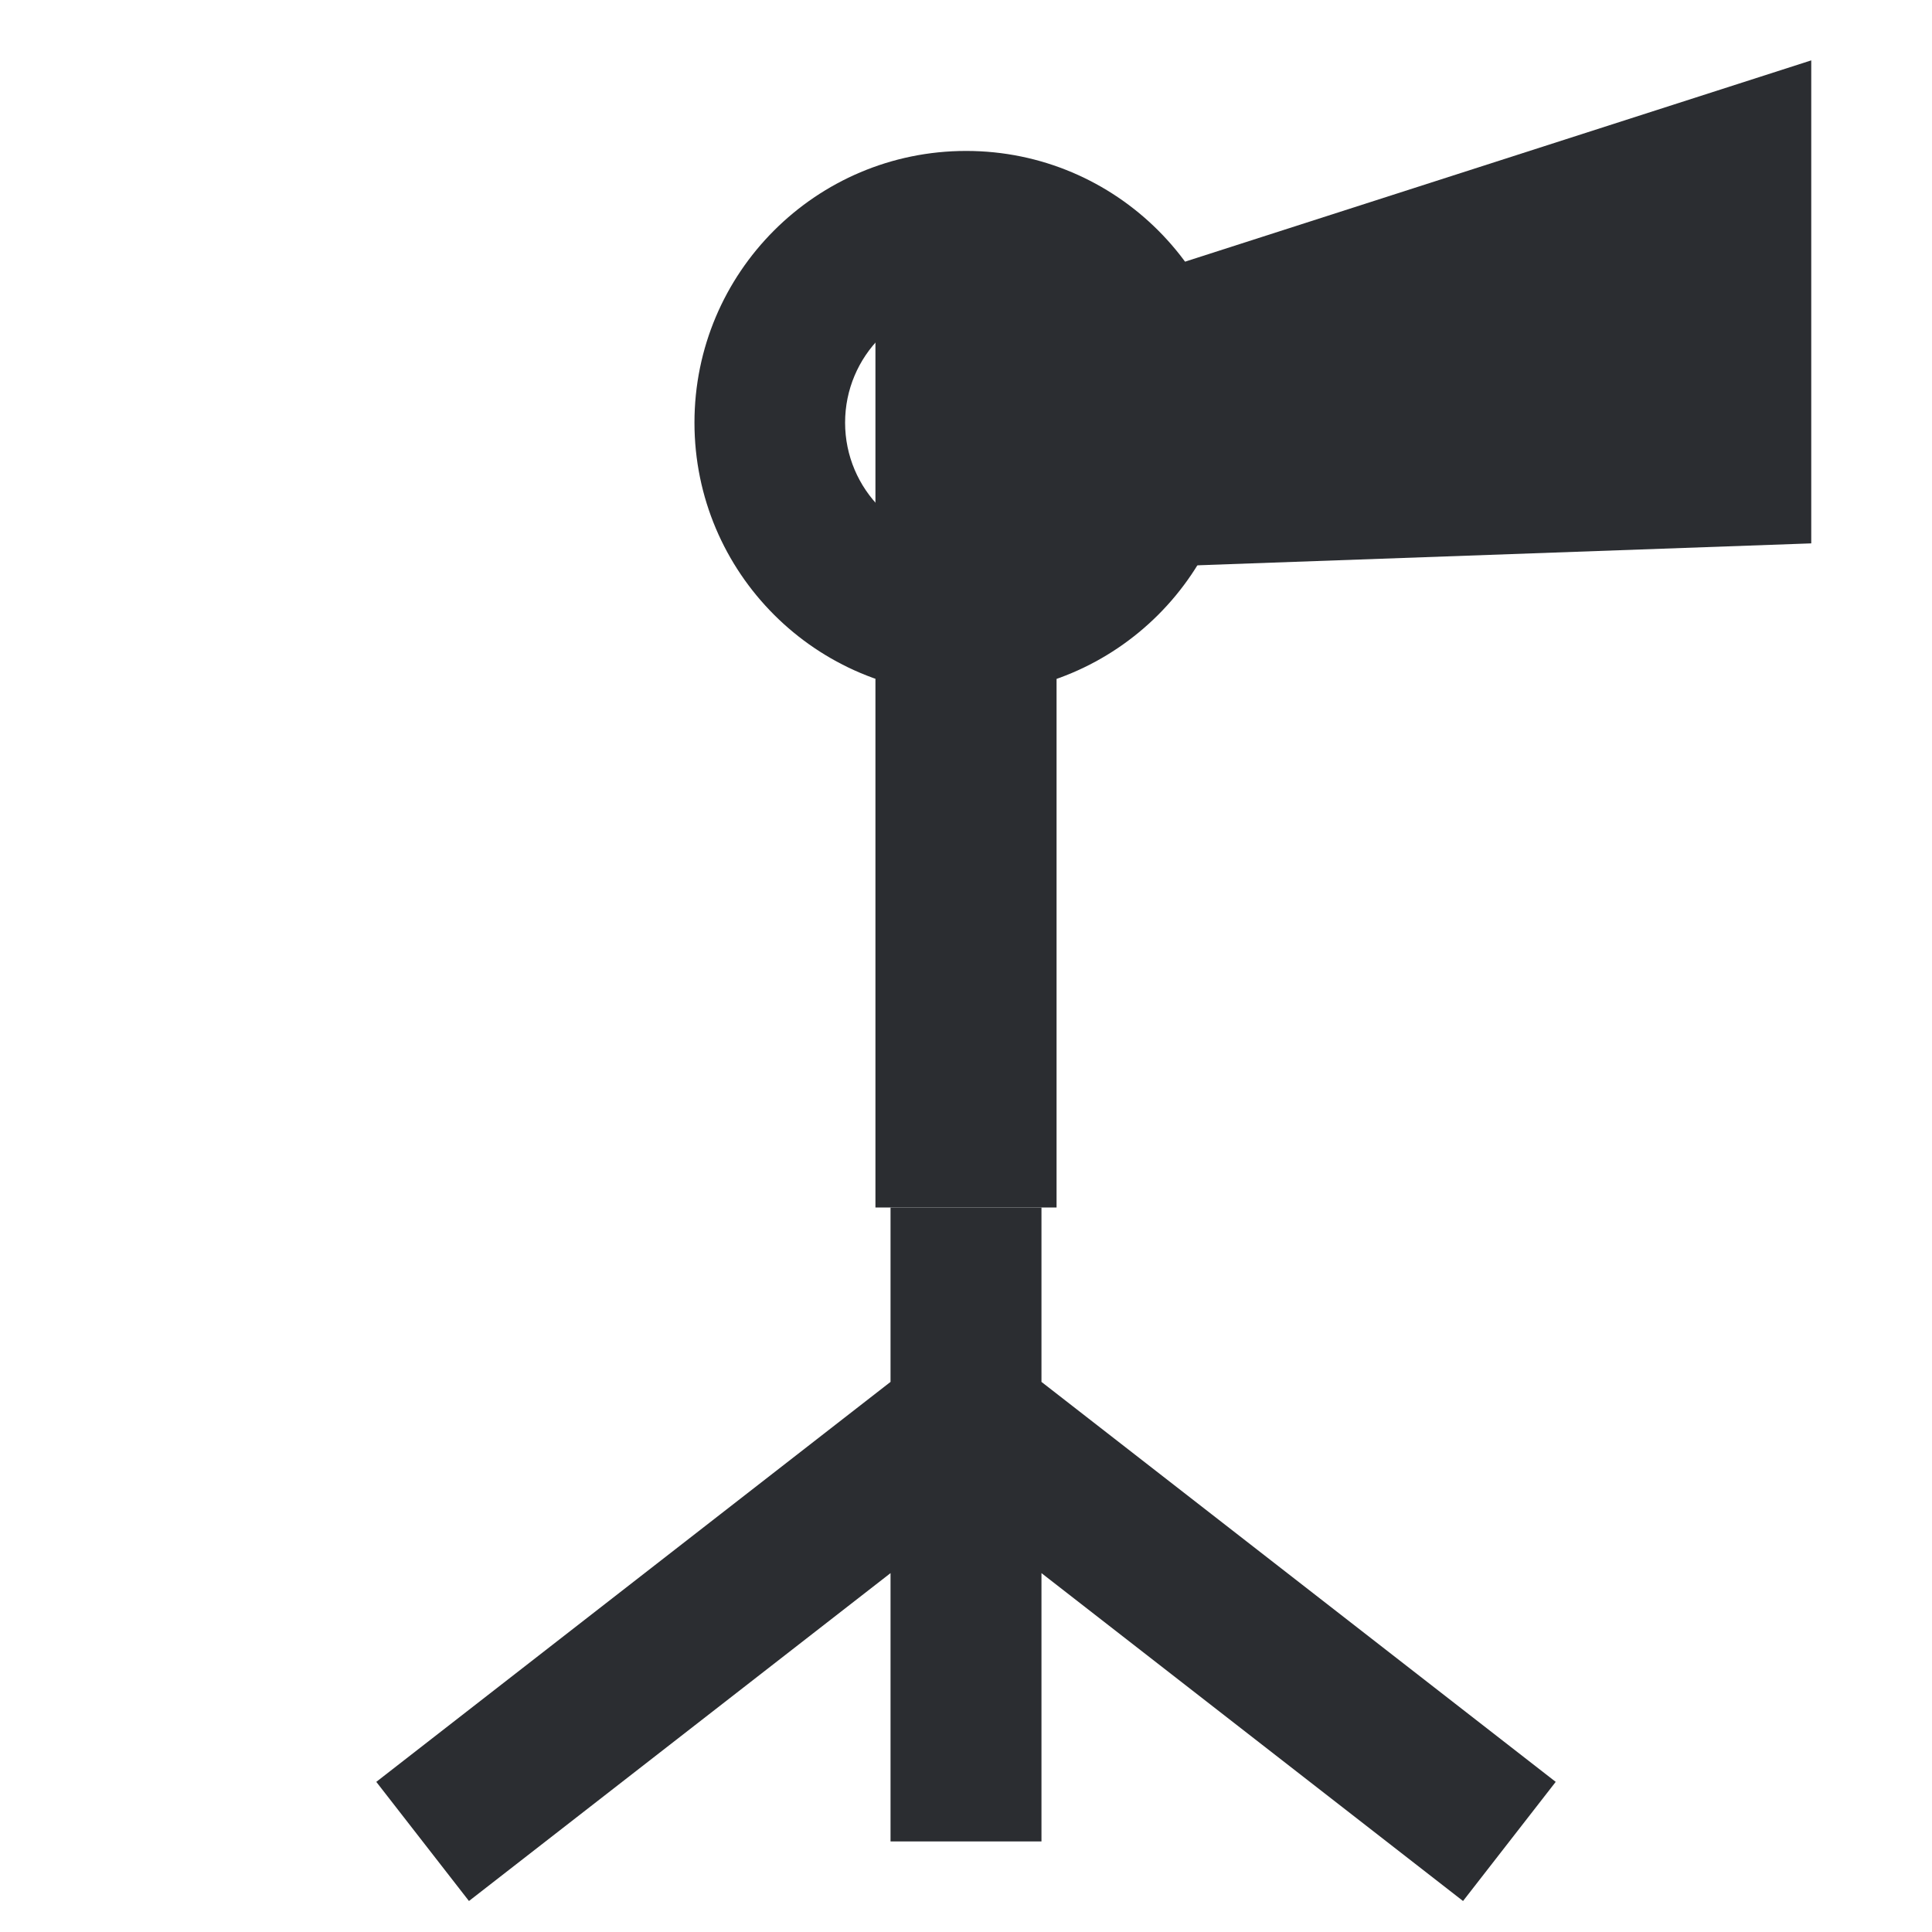
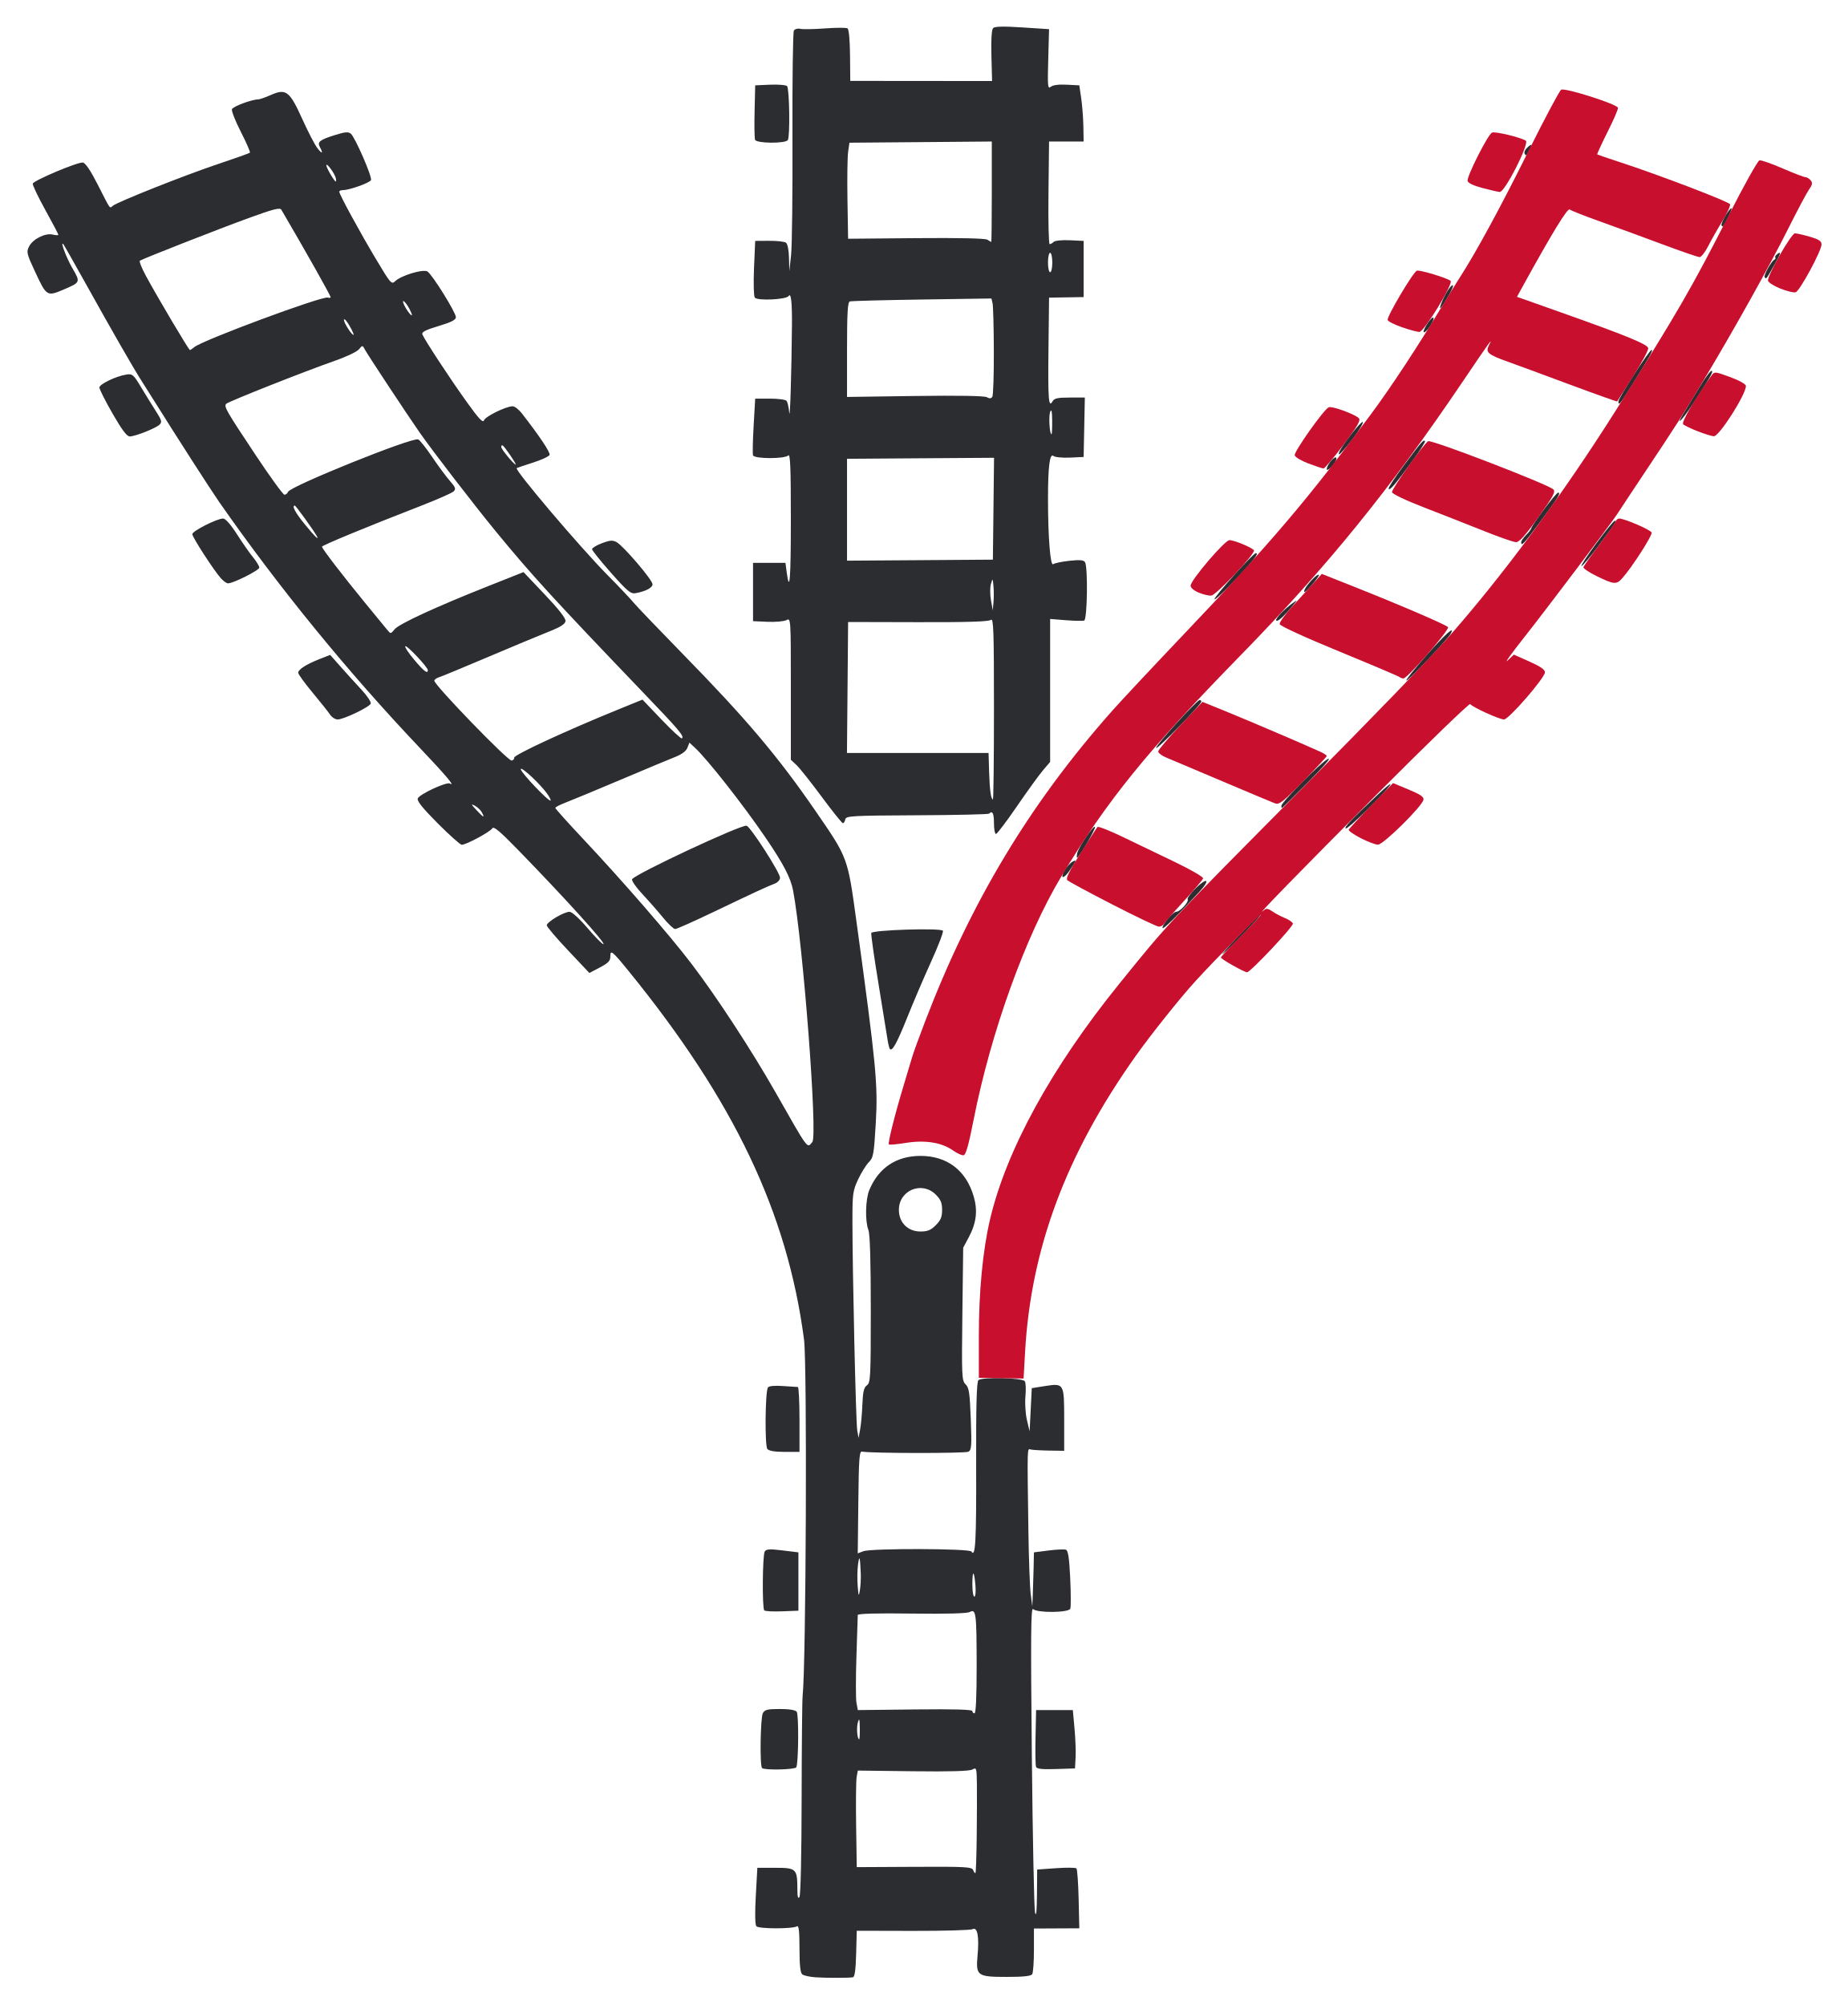
- <svg xmlns="http://www.w3.org/2000/svg" viewBox="0 0 64 64" width="64" height="64" role="img" aria-label="Yardmaster: a railway semaphore signal over switch points">
-   <g fill="#2B2D31" stroke="#2B2D31">
-     <rect x="29" y="8" width="6" height="32" stroke="none" />
-     <path d="M32 11 L60 2 L60 18 L32 19 Z" stroke="none" />
-     <path fill-rule="evenodd" stroke="none" d="M32 5a9 9 0 1 0 0.01 0ZM32 10a4 4 0 1 1-0.01 0Z" />
-     <path d="M32 40 V61 M32 47 L50 61 M32 47 L14 61" fill="none" stroke-width="5" stroke-linecap="butt" stroke-linejoin="miter" />
-   </g>
+ <svg xmlns="http://www.w3.org/2000/svg" viewBox="86 48 855 928" width="855" height="928" role="img" aria-label="Yardmaster logo: a railway switch with a black branch and a red branch">
+   <path fill="#2B2D31" fill-rule="evenodd" d="M463.53 963.19C460.79 963.01 457.98 962.40 457.28 961.81C456.38 961.07 456.00 957.46 456.00 949.82C456.00 942.07 455.68 939.08 454.89 939.57C452.86 940.83 437.09 940.81 436.04 939.55C435.43 938.81 435.33 933.51 435.78 925.43L436.50 912.50L444.87 912.50C454.51 912.50 454.99 912.96 455.02 922.32C455.03 925.98 455.31 927.06 455.98 926.00C456.54 925.12 456.96 906.43 456.99 880.50C457.03 856.30 457.23 834.92 457.45 833.00C459.04 818.72 459.59 679.31 458.10 668.00C450.37 609.25 425.77 557.56 376.94 497.46C369.38 488.16 368.42 487.39 368.46 490.66C368.49 492.70 367.54 493.71 363.63 495.77L358.76 498.34L348.93 487.92C343.52 482.19 339.07 476.96 339.05 476.29C338.99 474.77 347.03 469.99 349.59 470.02C350.71 470.04 354.12 473.12 357.87 477.52C361.38 481.64 364.69 485.00 365.24 485.00C366.78 485.00 347.28 463.46 325.61 441.22C317.14 432.52 314.43 430.27 313.79 431.41C312.90 433.00 301.76 439.00 299.70 439.00C299.02 439.00 294.02 434.54 288.59 429.09C281.59 422.06 278.90 418.71 279.34 417.56C280.09 415.61 292.75 409.73 294.22 410.64C296.97 412.34 292.31 406.82 280.37 394.24C246.75 358.80 215.07 319.97 187.43 280.33C183.72 275.01 166.90 248.85 158.10 234.72C156.12 231.54 153.14 226.81 151.47 224.22C147.70 218.34 138.20 201.78 125.52 179.00C120.16 169.38 115.56 161.28 115.30 161.00C113.69 159.28 116.78 167.47 119.53 172.19C123.27 178.61 123.24 178.68 115.63 181.94C107.82 185.29 107.55 185.14 102.53 174.40C98.31 165.38 98.13 164.64 99.48 162.04C101.27 158.58 107.02 155.72 110.46 156.58C111.86 156.93 113.00 156.96 113.00 156.65C113.00 156.34 110.26 151.13 106.91 145.07C103.56 139.01 100.98 133.57 101.17 132.98C101.67 131.48 122.08 122.89 124.34 123.23C125.54 123.41 127.91 126.92 131.26 133.50C137.33 145.45 136.67 144.52 138.23 143.24C140.42 141.43 171.71 129.01 186.78 123.97C194.70 121.32 201.40 118.94 201.66 118.67C201.93 118.40 200.05 114.08 197.48 109.06C194.91 104.05 193.05 99.31 193.35 98.53C193.84 97.25 202.60 94.00 205.55 94.00C206.21 94.00 208.83 93.08 211.38 91.95C218.38 88.85 220.04 90.14 225.95 103.21C228.61 109.10 231.74 115.12 232.90 116.59C235.11 119.41 235.68 119.13 234.02 116.04C232.75 113.66 233.97 112.70 241.20 110.45C245.72 109.04 247.20 108.92 248.36 109.88C250.33 111.52 258.29 129.80 257.70 131.34C257.22 132.59 247.67 136.00 244.66 136.00C243.75 136.00 243.01 136.34 243.02 136.75C243.05 138.02 252.25 154.92 259.87 167.71C266.70 179.17 267.22 179.78 268.83 178.19C271.54 175.52 281.84 172.41 283.83 173.66C286.04 175.04 297.00 192.66 296.99 194.81C296.99 196.05 294.86 197.14 288.95 198.91C283.01 200.69 281.05 201.69 281.45 202.73C282.38 205.15 294.08 222.98 301.91 233.91C307.62 241.88 309.51 243.90 309.98 242.55C310.61 240.76 320.05 236.11 323.21 236.04C324.15 236.02 326.05 237.46 327.45 239.25C335.70 249.85 340.77 257.43 340.34 258.55C340.07 259.25 336.62 260.85 332.68 262.11C328.73 263.37 325.33 264.51 325.13 264.65C323.98 265.44 354.70 301.60 367.45 314.47C372.37 319.44 377.63 324.99 379.14 326.82C380.65 328.64 390.89 339.33 401.88 350.58C431.29 380.65 445.89 397.91 463.36 423.27C478.49 445.25 478.25 444.60 482.36 474.50C491.45 540.69 492.35 550.02 491.32 567.56C490.46 582.30 490.19 583.81 488.09 585.91C486.83 587.17 484.60 590.75 483.15 593.85C480.69 599.09 480.50 600.48 480.50 613.00C480.51 637.16 482.09 706.41 482.72 710.00L483.33 713.50L484.08 709.50C484.49 707.30 484.95 702.12 485.11 698.00C485.34 692.15 485.79 690.21 487.20 689.19C488.87 687.98 489.00 685.48 489.00 654.01C489.00 631.75 488.62 619.16 487.90 617.32C486.29 613.19 486.52 603.06 488.33 598.75C492.63 588.48 500.86 583.00 512.00 583.00C524.33 583.00 533.11 589.70 536.63 601.78C538.55 608.41 537.87 614.05 534.33 620.68L531.76 625.50L531.38 656.22C531.03 685.14 531.12 687.04 532.87 688.72C534.46 690.24 534.81 692.60 535.27 704.76C535.75 717.37 535.62 719.13 534.16 719.92C532.63 720.73 488.42 720.68 485.00 719.86C483.70 719.55 483.46 722.73 483.23 743.23L482.96 766.96L485.55 765.98C489.25 764.57 534.69 764.69 535.57 766.11C537.44 769.14 537.86 761.65 537.76 726.28C537.68 698.85 537.98 687.62 538.79 686.81C540.36 685.24 559.14 685.66 560.27 687.29C560.73 687.96 560.86 691.09 560.57 694.26C560.27 697.44 560.58 702.39 561.26 705.26L562.50 710.50L563.00 700.50L563.50 690.50L569.36 689.57C578.49 688.13 578.50 688.15 578.50 705.11L578.50 719.50L571.50 719.39C567.65 719.33 563.83 719.11 563.00 718.89C561.33 718.45 561.38 716.50 561.94 756.76C562.12 769.55 562.60 782.60 563.00 785.76L563.74 791.50L563.96 786.50C564.08 783.75 564.25 778.12 564.34 774.00L564.50 766.50L571.23 765.64C574.93 765.16 578.57 765.01 579.32 765.29C580.33 765.68 580.84 769.14 581.29 778.48C581.61 785.44 581.64 791.78 581.33 792.57C580.61 794.45 566.02 794.60 564.12 792.75C563.08 791.73 562.97 804.48 563.53 860.68C563.91 898.72 564.58 931.35 565.01 933.18C565.55 935.46 565.83 932.88 565.90 924.90L566.00 913.30L574.73 912.68C579.54 912.34 583.78 912.39 584.17 912.78C584.56 913.18 585.02 919.58 585.19 927.00L585.50 940.50L575.00 940.55L564.50 940.60L564.50 950.55C564.50 956.02 564.14 961.06 563.69 961.75C563.13 962.62 559.61 963.00 552.01 963.00C538.25 963.00 537.56 962.50 538.41 953.11C539.21 944.33 538.35 939.75 536.14 940.90C535.24 941.37 522.80 941.73 508.50 941.70L482.50 941.64L482.22 952.32C482.02 959.76 481.56 963.05 480.72 963.18C478.48 963.50 468.56 963.50 463.53 963.19ZM538.02 898.00C538.12 888.92 538.16 878.00 538.10 873.71C538.00 866.19 537.93 865.97 535.95 867.03C534.57 867.77 525.58 868.02 508.45 867.81L482.99 867.50L482.45 870.50C482.16 872.15 482.05 882.21 482.21 892.84L482.50 912.19L509.13 912.05C533.25 911.93 535.81 912.07 536.40 913.60C536.76 914.53 537.22 915.11 537.44 914.89C537.65 914.68 537.92 907.08 538.02 898.00ZM438.67 866.33C437.58 865.25 437.91 843.04 439.04 840.93C439.90 839.31 441.17 839.00 446.91 839.00C451.21 839.00 454.11 839.47 454.71 840.25C455.73 841.58 455.55 864.31 454.50 866.00C453.82 867.10 439.73 867.40 438.67 866.33ZM565.47 865.79C565.20 865.08 565.09 858.87 565.24 852.00L565.50 839.50L574.00 839.50L582.50 839.50L583.28 848.00C583.71 852.67 583.94 858.75 583.78 861.50L583.50 866.50L574.73 866.79C568.28 867.00 565.84 866.74 565.47 865.79ZM483.91 847.75C483.84 843.52 483.67 843.01 483.03 845.14C482.30 847.55 482.71 853.00 483.62 853.00C483.83 853.00 483.96 850.64 483.91 847.75ZM537.99 819.25C537.97 794.54 537.72 792.54 534.81 794.10C533.54 794.78 524.08 795.04 507.92 794.83C491.77 794.61 482.99 794.85 482.97 795.50C482.96 796.05 482.67 804.68 482.35 814.67C482.02 824.66 482.03 834.34 482.37 836.17L483.00 839.50L509.50 839.20C527.48 839.00 536.00 839.24 536.00 839.95C536.00 840.53 536.45 841.00 537.00 841.00C537.64 841.00 538.00 833.09 537.99 819.25ZM439.71 793.37C438.68 792.35 438.87 767.75 439.92 766.10C440.63 764.97 442.21 764.87 448.15 765.60L455.50 766.50L455.50 780.00L455.50 793.50L447.96 793.79C443.81 793.95 440.09 793.76 439.71 793.37ZM484.37 776.50C484.04 768.55 483.74 767.46 483.10 772.00C482.76 774.48 482.68 778.98 482.93 782.00C483.34 786.99 483.43 787.18 483.95 784.00C484.27 782.08 484.45 778.70 484.37 776.50ZM537.43 781.84C536.84 774.74 536.00 774.45 536.00 781.33C536.00 784.45 536.42 787.00 536.93 787.00C537.44 787.00 537.67 784.68 537.43 781.84ZM441.12 718.64C439.90 717.17 440.12 692.22 441.38 690.20C441.82 689.49 444.34 689.24 448.28 689.51C451.70 689.75 454.84 689.95 455.25 689.97C455.66 689.99 456.00 696.75 456.00 705.00L456.00 720.00L449.12 720.00C444.55 720.00 441.87 719.55 441.12 718.64ZM519.08 615.08C521.37 612.78 522.00 611.26 522.00 608.00C522.00 604.74 521.37 603.22 519.08 600.92C512.64 594.48 502.00 598.89 502.00 608.00C502.00 613.85 506.15 618.00 512.00 618.00C515.26 618.00 516.78 617.37 519.08 615.08ZM461.95 576.55C464.47 573.53 457.62 484.26 453.03 460.13C451.91 454.25 448.53 447.77 440.16 435.50C429.91 420.45 413.48 399.55 407.63 394.10L405.06 391.71L404.13 394.10C403.52 395.66 401.50 397.17 398.35 398.40C395.68 399.45 384.27 404.21 373.00 408.99C361.73 413.76 350.36 418.48 347.75 419.47C345.14 420.46 343.00 421.57 343.00 421.93C343.00 422.30 348.69 428.65 355.65 436.05C373.98 455.55 395.88 480.77 405.96 494.00C417.66 509.36 433.71 533.91 444.86 553.50C460.46 580.92 459.46 579.57 461.95 576.55ZM497.73 533.35C497.46 532.88 496.96 530.70 496.64 528.50C496.31 526.30 494.43 514.69 492.46 502.70C490.48 490.70 489.03 480.41 489.23 479.82C489.69 478.42 521.53 477.42 522.37 478.79C522.70 479.33 520.24 485.78 516.90 493.13C513.56 500.48 508.58 512.12 505.83 519.00C500.95 531.18 498.76 535.07 497.73 533.35ZM659.00 481.41C664.23 475.96 668.95 471.33 669.50 471.12C670.84 470.61 655.17 486.99 652.00 489.41C650.62 490.46 653.77 486.86 659.00 481.41ZM624.00 477.47C624.00 475.68 628.88 470.00 630.41 470.00C632.12 470.00 636.34 465.36 635.65 464.24C635.34 463.74 637.04 461.41 639.43 459.07C644.75 453.85 646.26 455.07 641.24 460.55C630.69 472.07 624.00 478.64 624.00 477.47ZM392.89 472.75C390.53 469.86 386.19 464.92 383.24 461.76C380.29 458.60 378.17 455.53 378.54 454.94C380.08 452.45 428.92 429.61 431.49 430.18C433.30 430.58 446.99 451.86 447.00 454.27C447.00 455.25 445.87 456.48 444.50 457.00C440.88 458.38 435.60 460.82 416.61 469.91C407.33 474.36 399.16 478.00 398.46 478.00C397.76 478.00 395.25 475.64 392.89 472.75ZM578.69 450.91C579.69 449.21 581.34 447.37 582.37 446.81C584.44 445.70 584.24 446.23 580.77 451.25C578.16 455.02 576.46 454.74 578.69 450.91ZM584.50 443.01C585.03 440.24 592.32 429.45 592.76 430.78C593.08 431.74 585.35 445.00 584.47 445.00C584.27 445.00 584.29 444.10 584.50 443.01ZM546.00 429.00C546.00 424.42 545.29 423.04 543.74 424.59C543.41 424.92 528.38 425.26 510.34 425.34C479.96 425.49 477.50 425.63 477.19 427.25C477.00 428.21 476.51 429.00 476.08 429.00C475.65 429.00 471.23 423.49 466.25 416.75C461.27 410.01 456.03 403.41 454.60 402.08L452.00 399.65L452.00 366.79C452.00 334.14 451.99 333.94 449.98 335.01C448.87 335.60 444.93 335.96 441.23 335.80L434.50 335.50L434.50 322.00L434.50 308.50L442.00 308.50L449.50 308.50L450.06 312.73C451.46 323.15 452.00 316.18 452.00 287.97C452.00 264.35 451.73 257.87 450.80 258.80C449.14 260.46 435.09 260.42 434.50 258.75C434.25 258.06 434.38 251.88 434.78 245.00L435.50 232.50L442.33 232.50C446.09 232.50 449.55 232.96 450.01 233.52C450.48 234.08 451.04 236.56 451.26 239.02C451.62 243.10 452.31 220.68 452.51 198.54C452.61 188.09 452.07 183.27 451.01 184.99C449.96 186.68 436.47 187.32 435.31 185.73C434.82 185.05 434.66 178.88 434.96 172.00L435.50 159.50L442.00 159.46C445.57 159.44 449.06 159.83 449.75 160.33C450.48 160.87 451.06 163.78 451.15 167.37L451.29 173.50L452.11 166.00C452.56 161.88 452.85 137.12 452.75 110.99C452.66 84.86 452.95 62.88 453.40 62.16C453.86 61.42 455.17 61.06 456.36 61.34C457.54 61.62 462.69 61.53 467.81 61.15C472.93 60.77 477.61 60.76 478.20 61.12C478.86 61.53 479.32 66.37 479.39 73.61L479.50 85.44L512.31 85.47L545.13 85.50L544.82 73.79C544.63 66.22 544.91 61.69 545.62 60.98C546.39 60.21 550.44 60.13 559.11 60.69L571.50 61.50L571.12 75.48C570.77 88.02 570.90 89.33 572.28 88.18C573.26 87.37 575.97 87.01 579.67 87.20L585.50 87.50L586.38 93.50C586.86 96.80 587.31 102.65 587.38 106.50L587.50 113.50L579.50 113.50L571.50 113.50L571.23 137.25C571.08 150.31 571.33 161.00 571.78 161.00C572.23 161.00 573.07 160.53 573.65 159.95C574.24 159.36 577.53 159.03 581.10 159.20L587.50 159.50L587.50 172.50L587.50 185.50L579.50 185.63L571.50 185.76L571.23 209.11C570.96 232.96 571.27 237.04 573.12 233.75C573.91 232.34 575.47 232.00 581.08 232.00L588.06 232.00L587.78 245.75L587.50 259.50L581.16 259.80C577.68 259.96 574.25 259.62 573.55 259.04C571.81 257.60 571.00 263.94 571.01 278.89C571.01 296.57 572.09 310.16 573.40 309.13C574.01 308.65 577.38 307.95 580.90 307.56C585.71 307.04 587.51 307.19 588.13 308.18C589.55 310.41 589.20 334.72 587.75 335.22C587.06 335.45 583.24 335.38 579.25 335.06L572.00 334.48L572.00 367.56L572.00 400.64L568.66 404.57C566.83 406.73 561.39 414.24 556.59 421.25C551.78 428.26 547.44 434.00 546.93 434.00C546.42 434.00 546.00 431.75 546.00 429.00ZM708.78 431.45C708.12 430.79 711.02 427.73 723.43 415.99C727.79 411.87 730.41 409.85 729.25 411.50C726.12 415.96 709.49 432.16 708.78 431.45ZM309.01 424.02C308.43 422.94 306.95 421.53 305.73 420.89C303.87 419.93 303.99 420.26 306.44 422.87C309.84 426.50 310.49 426.79 309.01 424.02ZM679.00 420.99C679.00 419.34 697.24 400.93 700.50 399.30C702.36 398.37 698.94 402.41 691.52 409.90C684.92 416.55 679.41 422.00 679.27 422.00C679.12 422.00 679.00 421.54 679.00 420.99ZM339.19 415.31C335.82 410.65 327.00 402.47 327.00 404.01C327.00 405.51 340.08 419.26 340.80 418.53C341.03 418.30 340.30 416.85 339.19 415.31ZM546.00 375.88C546.00 340.12 545.79 333.93 544.62 334.90C543.63 335.72 533.87 336.03 510.87 335.97L478.50 335.89L478.24 366.20L477.97 396.50L510.74 396.50L543.50 396.50L543.75 405.00C544.00 413.50 544.61 418.00 545.52 418.00C545.78 418.00 546.00 399.04 546.00 375.88ZM324.00 398.64C324.00 397.31 348.12 386.14 371.92 376.46L383.34 371.81L392.17 381.07C397.03 386.16 401.27 390.06 401.60 389.74C402.67 388.66 400.58 386.19 383.42 368.28C342.02 325.07 331.89 313.98 315.41 293.90C305.35 281.64 286.02 256.53 280.08 248.00C274.58 240.10 256.24 212.33 255.04 210.09C253.76 207.69 253.74 207.69 252.13 209.67C251.23 210.78 246.22 213.16 241.00 214.98C227.53 219.66 191.79 233.81 190.72 234.88C189.50 236.10 190.57 237.98 204.50 258.91C211.10 268.84 217.01 276.97 217.64 276.98C218.27 276.99 219.02 276.39 219.30 275.65C220.31 273.04 276.72 250.30 279.53 251.37C280.26 251.65 283.16 255.28 285.96 259.44C288.77 263.60 292.47 268.60 294.19 270.56C296.85 273.60 297.10 274.31 295.91 275.46C295.13 276.20 288.20 279.25 280.50 282.24C255.76 291.84 235.00 300.42 235.00 301.04C235.00 301.89 244.69 314.51 254.91 326.97C259.64 332.72 264.24 338.34 265.15 339.45C266.80 341.47 266.80 341.47 268.65 339.24C270.75 336.72 287.75 328.88 311.89 319.30L328.28 312.79L338.11 323.15C344.51 329.88 347.87 334.18 347.72 335.44C347.56 336.85 345.45 338.19 340.00 340.35C335.88 341.98 323.27 347.24 312.00 352.02C300.73 356.81 290.49 361.05 289.25 361.43C288.01 361.82 287.00 362.55 287.00 363.06C287.00 365.07 320.79 400.00 322.73 400.00C323.43 400.00 324.00 399.39 324.00 398.64ZM621.03 394.18C621.00 392.77 639.93 372.00 641.24 372.00C641.66 372.00 641.98 372.34 641.96 372.75C641.90 374.17 621.06 395.50 621.03 394.18ZM238.75 378.75C237.93 377.51 234.28 372.92 230.63 368.53C226.98 364.15 224.00 360.04 224.00 359.40C224.00 357.87 227.73 355.47 233.87 353.05L238.80 351.11L243.65 356.59C246.32 359.61 250.65 364.39 253.29 367.22C255.92 370.05 257.85 372.95 257.58 373.66C256.95 375.29 245.03 381.00 242.27 381.00C241.15 381.00 239.56 379.99 238.75 378.75ZM745.72 351.82C754.76 341.55 759.73 337.09 757.32 341.40C755.78 344.14 737.93 363.00 736.87 363.00C736.32 363.00 740.31 357.97 745.72 351.82ZM284.00 358.19C284.00 356.82 274.25 346.46 273.58 347.11C273.23 347.45 275.08 350.26 277.69 353.36C282.14 358.66 284.00 360.08 284.00 358.19ZM676.62 335.20C676.10 334.35 680.29 329.98 684.50 326.97C686.50 325.54 686.50 325.54 684.52 328.02C680.59 332.94 677.15 336.06 676.62 335.20ZM545.77 319.25C545.43 315.58 545.41 315.56 544.60 318.26C544.15 319.78 544.15 323.16 544.61 325.76L545.44 330.50L545.78 326.75C545.97 324.69 545.96 321.31 545.77 319.25ZM648.05 325.36C647.99 324.04 665.98 304.00 667.22 304.00C668.82 304.00 666.08 307.51 657.09 317.00C652.14 322.23 648.07 325.99 648.05 325.36ZM368.75 313.10C363.94 307.66 360.00 302.74 360.00 302.18C360.00 301.62 362.04 300.39 364.54 299.43C368.23 298.02 369.49 297.93 371.33 298.91C374.45 300.58 388.00 316.44 388.00 318.43C388.00 320.05 384.68 321.77 380.00 322.57C377.88 322.94 376.18 321.50 368.75 313.10ZM689.63 321.32C690.19 319.15 695.65 313.30 696.39 314.07C696.61 314.31 695.06 316.51 692.94 318.97C690.34 321.96 689.26 322.73 689.63 321.32ZM188.31 315.75C185.06 312.18 175.00 296.65 175.00 295.22C175.00 293.79 186.44 288.00 189.26 288.00C190.34 288.00 192.78 290.76 195.65 295.25C198.20 299.24 201.57 304.07 203.14 305.98C204.71 307.89 206.00 310.02 206.00 310.72C206.00 311.94 193.96 318.00 191.54 318.00C190.88 318.00 189.43 316.99 188.31 315.75ZM824.58 299.75C828.73 294.11 832.60 289.33 833.18 289.13C834.62 288.62 833.74 289.98 825.63 300.82C821.86 305.87 818.38 310.00 817.90 310.00C817.43 310.00 820.43 305.39 824.58 299.75ZM545.77 283.46L546.04 259.88L512.02 260.11L478.00 260.35L478.00 283.92L478.00 307.50L511.75 307.27L545.50 307.03L545.77 283.46ZM790.00 298.95C790.00 298.38 791.01 296.90 792.25 295.66C793.49 294.42 794.56 293.05 794.63 292.62C794.91 291.00 806.15 276.00 807.09 276.00C808.54 276.00 806.97 278.56 798.52 289.91C791.13 299.83 790.00 301.04 790.00 298.95ZM232.40 295.75C230.83 293.00 222.87 282.00 222.45 282.00C220.90 282.00 222.68 285.34 227.12 290.75C231.91 296.60 234.05 298.63 232.40 295.75ZM728.64 274.23C728.38 273.81 731.53 268.97 735.64 263.48C744.05 252.24 744.76 251.43 745.48 252.15C745.76 252.43 743.23 256.45 739.85 261.08C731.68 272.27 729.22 275.16 728.64 274.23ZM700.03 265.16C699.99 263.23 703.73 258.75 704.43 259.89C704.76 260.42 703.91 262.13 702.55 263.68C701.17 265.24 700.05 265.90 700.03 265.16ZM322.00 258.50C318.88 253.97 318.00 253.19 318.00 254.97C318.00 255.95 323.84 263.00 324.65 263.00C324.90 263.00 323.70 260.98 322.00 258.50ZM705.76 257.35C706.73 254.55 715.99 242.65 716.67 243.34C717.28 243.94 712.55 250.92 708.09 256.00C705.88 258.52 705.22 258.90 705.76 257.35ZM138.08 239.40C134.74 233.57 132.00 228.15 132.00 227.37C132.00 225.80 139.70 222.10 144.50 221.36C147.28 220.93 147.78 221.36 151.28 227.20C153.35 230.66 156.45 235.67 158.16 238.33C160.80 242.43 161.06 243.36 159.88 244.51C158.16 246.20 148.58 250.00 146.04 250.00C144.70 250.00 142.42 246.95 138.08 239.40ZM572.94 242.75C572.89 238.24 572.63 237.09 572.02 238.63C571.24 240.55 571.74 249.00 572.63 249.00C572.83 249.00 572.97 246.19 572.94 242.75ZM865.10 239.38C866.42 237.22 869.73 231.78 872.45 227.29C875.17 222.80 877.75 219.35 878.18 219.61C878.97 220.10 877.41 222.83 869.26 235.24C864.47 242.53 861.17 245.82 865.10 239.38ZM835.00 233.81C835.00 232.20 849.29 210.00 850.33 210.00C851.21 210.00 849.96 212.25 841.26 226.25C835.80 235.04 835.00 236.00 835.00 233.81ZM545.94 210.50C545.91 199.50 545.64 189.52 545.35 188.33L544.82 186.15L512.66 186.63C494.97 186.89 479.94 187.29 479.25 187.52C478.30 187.84 478.00 193.20 478.00 209.83L478.00 231.72L509.45 231.28C529.43 231.00 541.55 231.21 542.69 231.84C543.94 232.55 544.71 232.49 545.24 231.67C545.66 231.03 545.98 221.50 545.94 210.50ZM175.92 208.66C179.67 205.48 235.26 184.86 237.75 185.73C238.44 185.97 239.00 185.88 239.00 185.54C239.00 184.77 227.70 164.70 216.23 145.11C215.57 143.97 212.69 144.70 200.96 148.97C187.41 153.90 152.43 167.61 150.74 168.66C150.31 168.92 151.60 172.14 153.60 175.82C159.23 186.17 173.37 210.00 173.88 210.00C174.14 210.00 175.05 209.40 175.92 208.66ZM247.84 198.93C246.58 196.69 245.39 195.33 245.20 195.91C244.85 196.94 248.64 203.00 249.63 203.00C249.90 203.00 249.10 201.17 247.84 198.93ZM746.08 198.59C747.24 196.62 748.64 195.00 749.19 195.00C750.50 195.00 746.85 201.22 745.22 201.76C744.47 202.01 744.82 200.72 746.08 198.59ZM275.53 191.06C274.70 189.45 273.52 187.82 272.91 187.44C271.75 186.73 273.35 190.35 275.26 192.75C276.97 194.92 277.11 194.11 275.53 191.06ZM752.97 188.60C754.55 184.41 757.29 180.00 758.31 180.00C758.79 180.00 757.96 182.14 756.46 184.75C753.03 190.73 751.55 192.36 752.97 188.60ZM902.68 176.35C902.00 175.66 905.83 168.75 907.21 168.16C907.65 167.98 907.81 167.51 907.57 167.11C907.33 166.72 907.97 165.88 908.99 165.24C910.36 164.39 909.92 165.72 907.34 170.29C903.25 177.53 903.52 177.18 902.68 176.35ZM573.00 169.50C573.00 167.03 572.55 165.00 572.00 165.00C571.45 165.00 571.00 167.03 571.00 169.50C571.00 171.97 571.45 174.00 572.00 174.00C572.55 174.00 573.00 171.97 573.00 169.50ZM545.00 136.75L545.00 113.50L512.06 113.78L479.11 114.05L478.51 118.28C478.17 120.60 478.04 130.60 478.20 140.50L478.50 158.50L510.00 158.22C530.06 158.05 542.04 158.31 543.00 158.96C543.83 159.51 544.61 159.98 544.75 159.98C544.89 159.99 545.00 149.54 545.00 136.75ZM882.75 152.42C882.10 151.77 885.65 145.34 887.17 144.39C887.71 144.06 887.16 145.75 885.95 148.15C883.33 153.34 883.48 153.14 882.75 152.42ZM241.35 130.25C240.78 128.08 237.05 123.12 237.03 124.50C237.01 125.61 240.73 132.00 241.39 132.00C241.62 132.00 241.61 131.21 241.35 130.25ZM791.59 119.15C791.26 118.60 791.69 117.45 792.56 116.58C794.78 114.37 795.27 114.61 793.90 117.25C792.34 120.25 792.29 120.29 791.59 119.15ZM435.44 112.69C435.16 111.97 435.06 106.01 435.22 99.44L435.50 87.50L442.40 87.20C446.20 87.04 449.73 87.33 450.24 87.84C451.35 88.95 451.68 111.09 450.61 112.82C449.56 114.52 436.09 114.41 435.44 112.69Z" />
+   <path fill="#C8102E" fill-rule="evenodd" d="M539.00 666.60C539.00 645.80 540.80 626.89 544.14 612.58C551.66 580.36 572.69 541.99 604.09 503.22C627.07 474.83 624.68 477.37 691.01 410.50C718.83 382.45 747.59 352.75 754.92 344.50C780.75 315.45 809.32 276.84 834.09 237.49C862.60 192.20 868.89 181.33 886.12 147.50C893.12 133.75 899.49 122.37 900.27 122.21C901.06 122.04 905.89 123.73 911.02 125.96C916.15 128.18 920.89 130.00 921.55 130.00C922.21 130.00 923.30 130.66 923.97 131.46C924.94 132.64 924.79 133.48 923.21 135.71C922.13 137.25 917.76 145.47 913.49 154.00C905.04 170.91 888.85 199.94 874.73 223.50C864.81 240.06 862.30 244.00 846.40 267.86C840.40 276.85 835.05 284.95 834.50 285.85C832.49 289.13 801.74 329.88 791.38 343.00C785.51 350.43 782.04 355.26 783.66 353.75L786.62 350.99L793.81 354.19C798.81 356.41 801.00 357.92 801.00 359.15C801.00 361.70 784.26 381.00 782.05 381.00C779.89 381.00 767.26 375.23 766.41 373.86C766.09 373.33 746.84 391.94 723.64 415.20C687.97 450.98 665.45 474.09 670.93 469.29C672.02 468.34 672.86 468.46 674.91 469.87C676.33 470.85 678.93 472.22 680.68 472.92C682.43 473.61 684.07 474.75 684.34 475.44C684.80 476.63 664.71 498.00 663.12 498.00C661.83 498.00 651.00 491.89 651.02 491.17C651.03 490.80 655.29 486.24 660.48 481.04C665.66 475.84 669.76 471.43 669.59 471.25C669.25 470.91 648.15 492.37 639.35 502.00C632.25 509.76 618.51 526.98 611.42 537.00C579.35 582.29 563.10 625.87 560.40 673.77L559.71 686.05L549.36 685.88L539.00 685.71L539.00 666.60ZM527.08 580.50C521.85 576.79 514.14 575.54 505.24 576.98C501.17 577.63 497.63 577.96 497.37 577.70C496.80 577.13 500.04 564.19 504.17 550.50C505.83 545.00 507.63 538.98 508.18 537.12C508.72 535.26 511.35 528.03 514.02 521.06C535.32 465.34 562.71 419.83 600.71 377.00C604.86 372.32 619.38 356.80 632.98 342.50C674.55 298.81 690.77 279.74 720.63 239.50C729.85 227.06 741.90 208.74 753.51 189.50C756.16 185.10 759.78 179.25 761.55 176.50C769.20 164.62 780.08 144.60 793.08 118.50C800.75 103.10 807.68 90.06 808.48 89.53C810.06 88.46 834.21 96.13 834.79 97.88C834.97 98.40 832.81 103.41 829.99 109.02C827.18 114.62 825.02 119.33 825.19 119.47C825.36 119.61 830.00 121.20 835.50 122.99C854.08 129.06 886.19 141.34 886.66 142.55C886.91 143.22 885.32 146.72 883.11 150.32C880.90 153.93 877.94 159.16 876.53 161.94C875.12 164.72 873.34 167.00 872.57 167.00C871.80 167.00 863.82 164.25 854.84 160.89C845.85 157.53 832.89 152.78 826.04 150.34C819.19 147.90 813.07 145.48 812.45 144.96C811.45 144.13 804.17 156.06 790.27 181.33L788.05 185.38L808.27 192.55C838.43 203.23 848.44 207.33 848.79 209.13C848.95 210.00 845.83 215.84 841.84 222.11C837.85 228.37 834.51 233.63 834.42 233.79C834.32 233.96 824.40 230.42 812.37 225.94C800.34 221.46 787.35 216.67 783.50 215.30C774.64 212.13 773.39 211.04 775.04 207.87C777.27 203.58 775.30 206.30 763.33 224.04C729.46 274.24 700.19 310.33 659.96 351.50C617.01 395.46 598.29 418.56 577.17 453.67C560.60 481.23 544.54 525.82 536.54 566.50C534.29 577.94 532.98 582.56 531.95 582.71C531.15 582.83 528.96 581.84 527.08 580.50ZM600.77 466.62C589.92 461.05 580.55 456.00 579.95 455.38C579.16 454.57 580.84 451.14 586.06 442.88C590.02 436.62 593.55 431.17 593.91 430.77C594.26 430.37 599.49 432.42 605.53 435.33C611.56 438.24 622.48 443.49 629.79 447.00C637.09 450.51 642.94 453.91 642.79 454.55C642.63 455.19 638.67 459.87 634.00 464.95C629.33 470.03 625.14 474.82 624.70 475.60C624.26 476.37 623.14 476.94 622.20 476.87C621.27 476.80 611.62 472.19 600.77 466.62ZM715.68 435.90C712.48 434.25 710.01 432.51 710.18 432.03C710.36 431.55 715.04 426.50 720.60 420.80L730.69 410.44L737.89 413.43C743.25 415.65 745.01 416.84 744.79 418.12C744.28 421.10 726.16 439.01 723.71 438.95C722.49 438.93 718.88 437.55 715.68 435.90ZM676.04 419.82C674.80 419.36 663.82 414.75 651.64 409.58C639.47 404.41 627.81 399.48 625.75 398.64C623.69 397.79 622.01 396.52 622.02 395.80C622.03 395.09 626.64 389.63 632.27 383.68L642.50 372.85L653.50 377.32C663.96 381.58 691.38 393.31 697.25 396.04C698.76 396.74 700.00 397.59 700.00 397.91C700.00 398.24 695.12 403.49 689.15 409.58C679.65 419.28 678.02 420.55 676.04 419.82ZM733.70 361.37C733.35 361.02 720.79 355.69 705.78 349.52C689.49 342.82 678.39 337.72 678.22 336.85C678.06 336.05 680.79 332.27 684.29 328.45C687.79 324.63 692.24 319.73 694.19 317.56L697.73 313.63L711.12 318.94C734.11 328.07 755.47 337.25 756.15 338.29C756.91 339.47 737.35 362.00 735.56 362.00C734.89 362.00 734.05 361.72 733.70 361.37ZM640.75 322.29C638.56 321.38 637.00 320.04 637.00 319.08C637.00 316.56 652.84 298.00 654.99 298.00C657.20 298.00 665.56 301.47 666.32 302.71C667.17 304.08 648.87 323.48 646.55 323.67C645.42 323.77 642.81 323.15 640.75 322.29ZM825.00 314.68C821.42 312.93 818.63 311.05 818.80 310.50C818.96 309.95 822.26 305.28 826.13 300.13C829.99 294.97 833.40 290.13 833.69 289.38C833.98 288.62 834.72 288.00 835.34 288.00C837.81 288.00 849.86 293.20 850.35 294.47C850.84 295.74 841.24 310.66 836.67 315.75C834.07 318.64 832.86 318.53 825.00 314.68ZM773.00 293.86C766.12 291.10 753.75 286.24 745.50 283.05C736.64 279.63 730.38 276.66 730.21 275.80C729.93 274.42 745.27 252.83 746.98 252.20C748.86 251.51 802.32 272.11 804.87 274.51C806.01 275.59 804.88 277.71 797.94 287.40C791.82 295.96 789.10 298.98 787.57 298.94C786.43 298.91 779.88 296.62 773.00 293.86ZM691.50 262.51C688.20 261.27 685.36 259.57 685.19 258.72C684.85 256.98 698.73 237.40 700.94 236.50C702.49 235.87 712.66 239.54 714.81 241.50C715.87 242.47 714.54 244.82 707.81 253.80C703.24 259.90 699.05 264.87 698.50 264.83C697.95 264.80 694.80 263.75 691.50 262.51ZM871.76 247.64C868.60 246.41 865.53 244.93 864.95 244.35C864.02 243.42 870.69 231.99 878.18 221.68C879.44 219.93 879.80 219.97 886.75 222.54C891.10 224.16 894.00 225.80 894.00 226.66C894.00 230.62 881.62 250.03 879.16 249.93C878.25 249.89 874.92 248.86 871.76 247.64ZM735.06 199.54C731.51 198.33 728.43 196.79 728.20 196.11C727.71 194.64 739.95 173.97 741.71 173.29C742.98 172.79 755.89 176.69 757.33 178.00C758.71 179.26 745.18 201.43 742.92 201.62C742.14 201.68 738.60 200.75 735.06 199.54ZM909.91 181.55C906.94 180.36 904.38 178.72 904.22 177.91C903.79 175.66 914.98 156.00 916.70 156.00C917.52 156.00 920.62 156.71 923.60 157.57C927.75 158.78 929.00 159.59 929.00 161.09C929.00 164.09 918.88 182.80 916.99 183.29C916.08 183.53 912.89 182.75 909.91 181.55ZM772.00 135.00C767.91 133.92 765.39 132.71 765.19 131.73C764.78 129.62 774.69 110.05 776.54 109.35C778.05 108.77 789.67 111.55 792.13 113.09C793.99 114.25 782.41 137.07 780.06 136.86C779.20 136.78 775.58 135.95 772.00 135.00Z" />
</svg>
